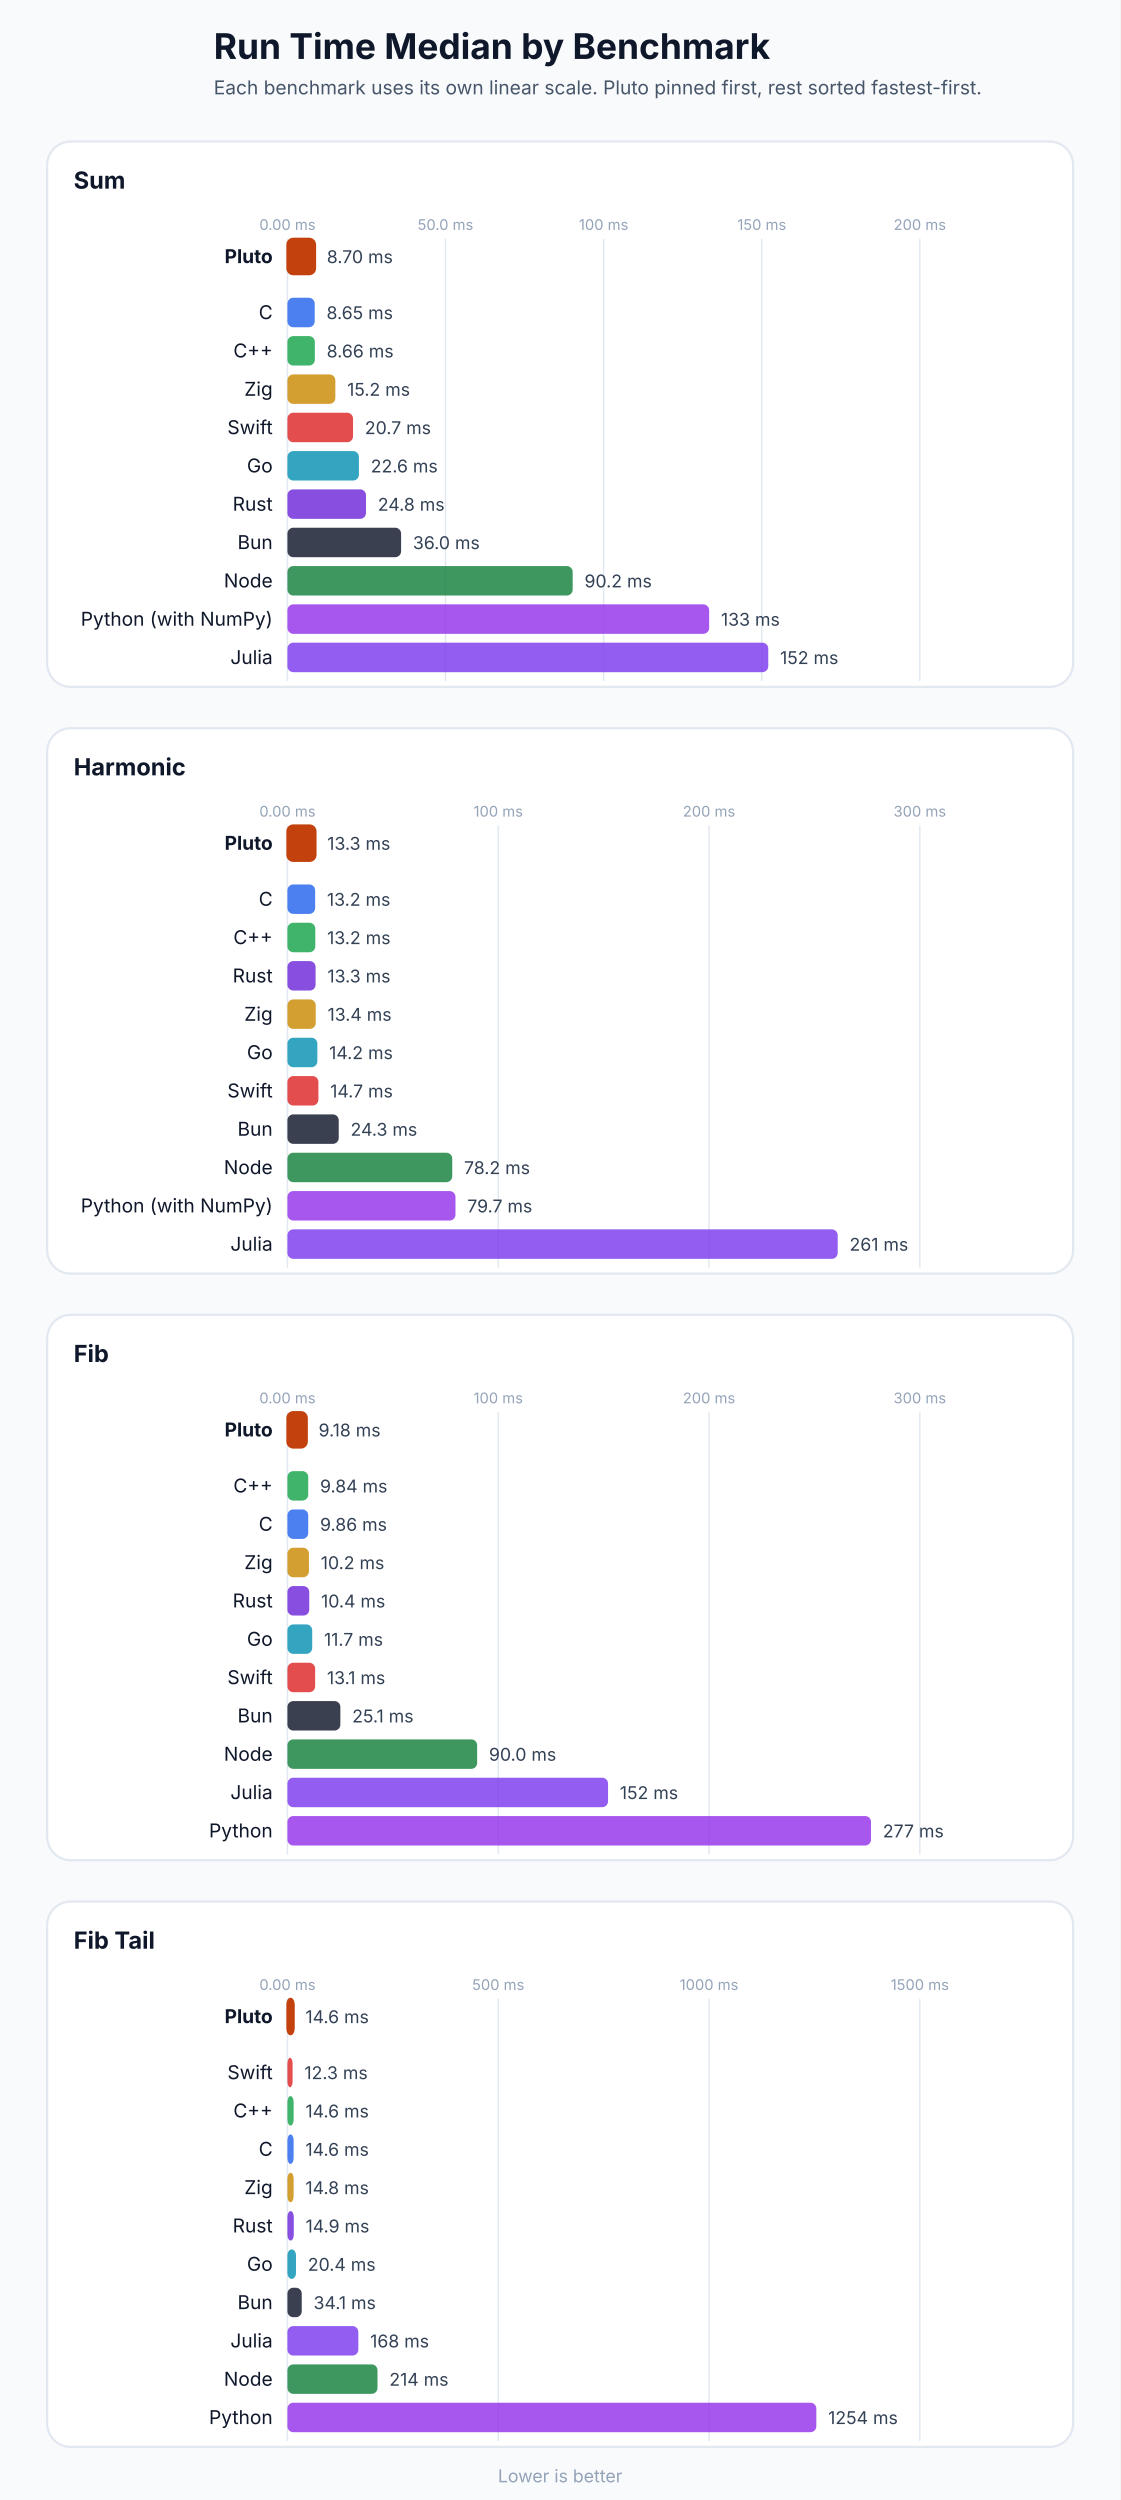
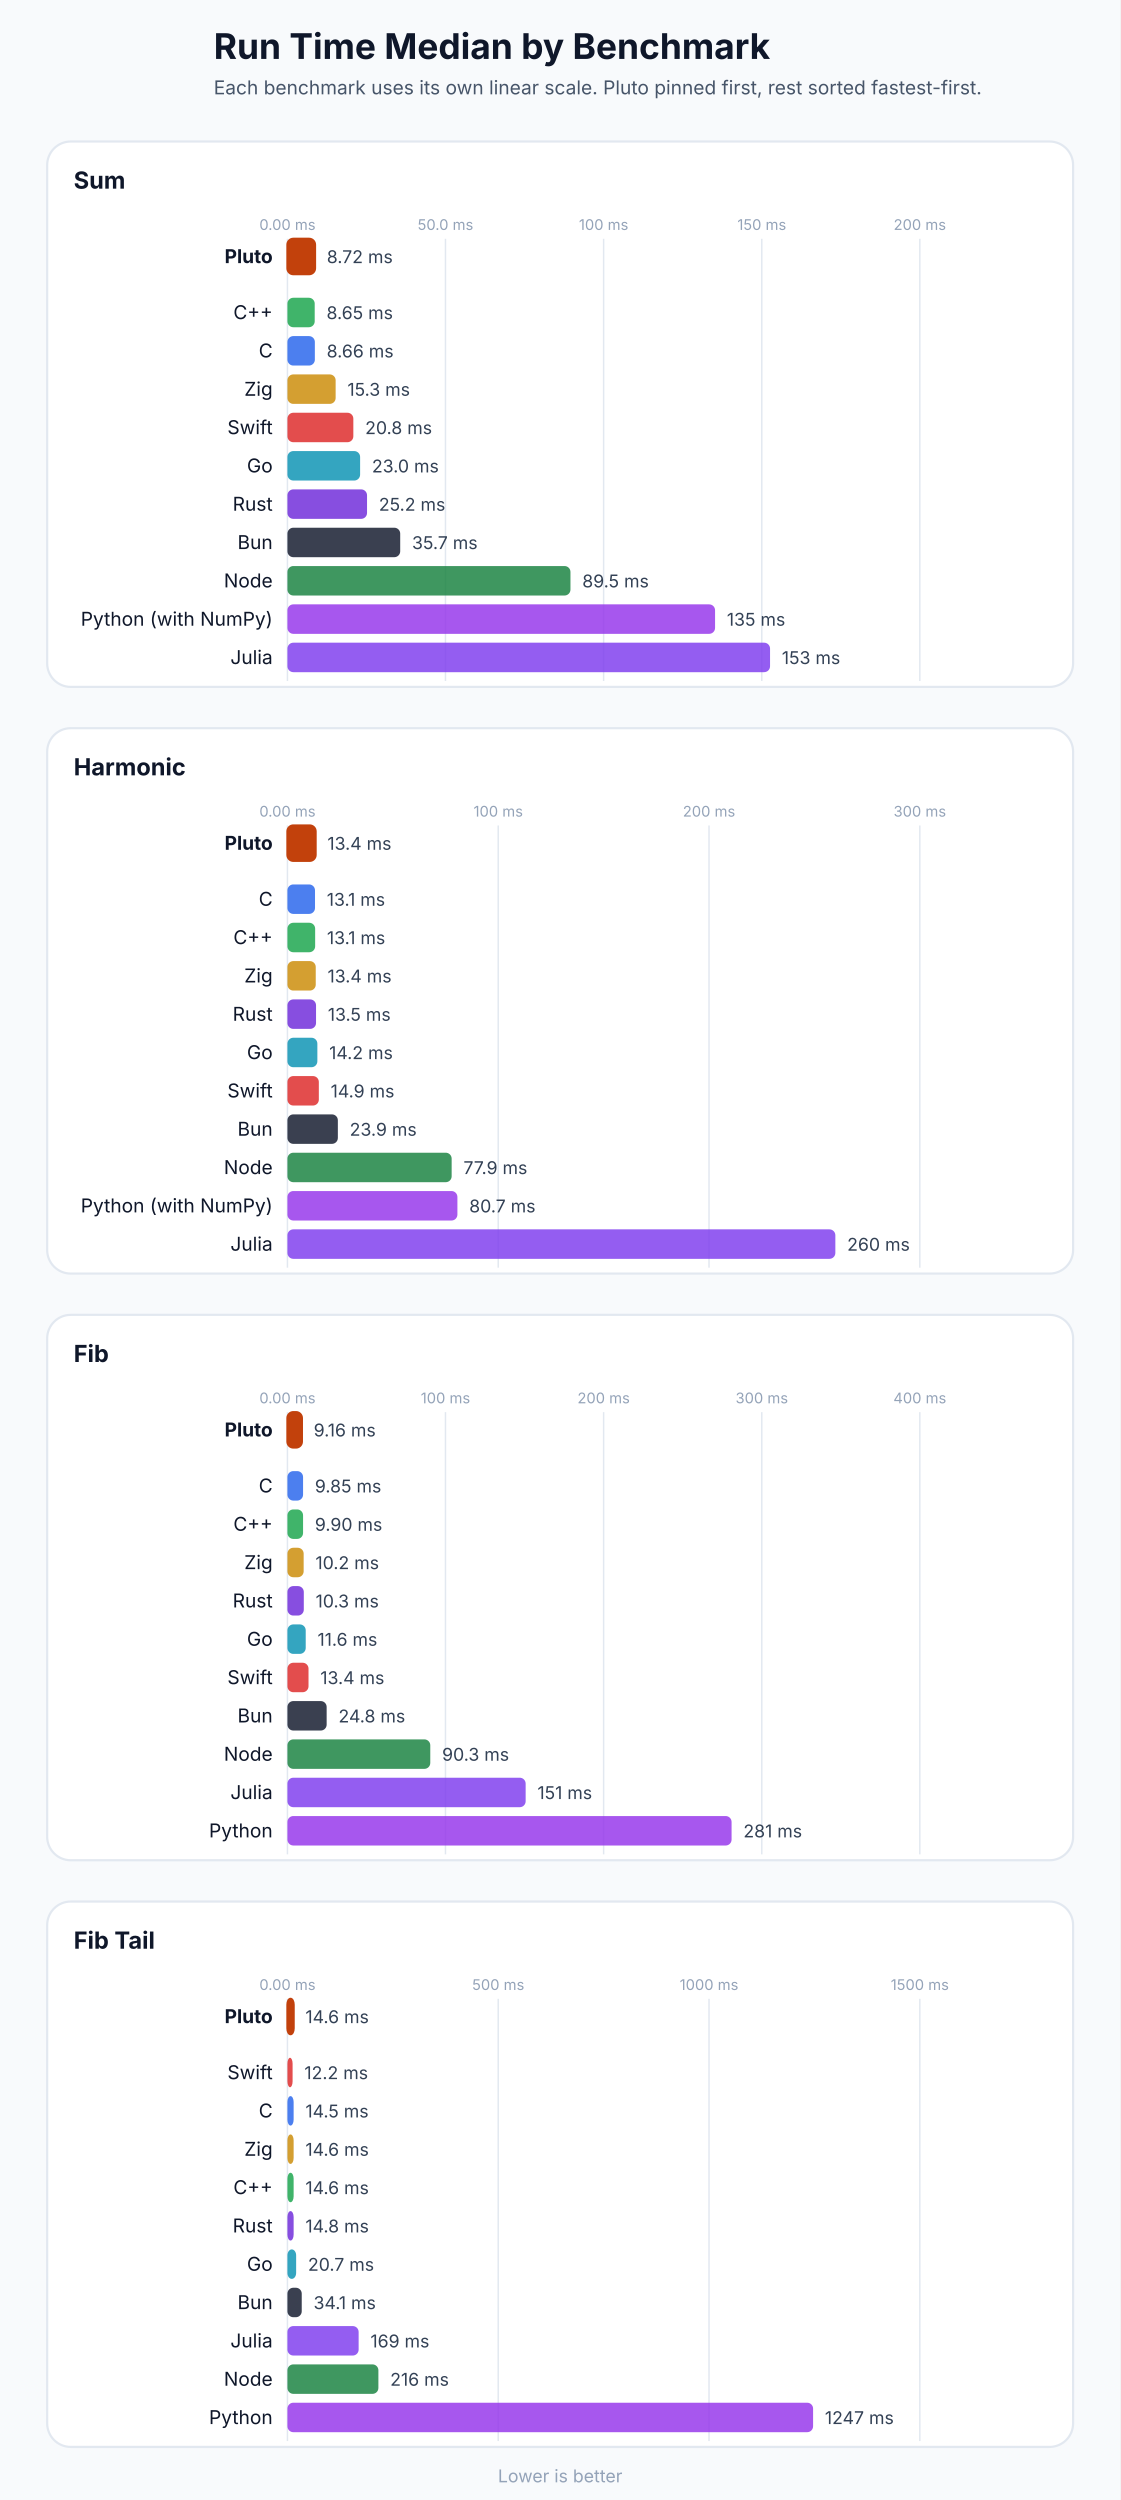
<svg xmlns="http://www.w3.org/2000/svg" width="760" height="1696" viewBox="0 0 760 1696" role="img" aria-labelledby="chart-title chart-desc">
  <rect width="760" height="1696" fill="#f8fafc" />
  <text x="145" y="40" fill="#0f172a" font-size="24" font-weight="700" font-family="ui-sans-serif, system-ui, -apple-system, BlinkMacSystemFont, sans-serif">Run Time Median by Benchmark</text>
  <text x="145" y="64" fill="#475569" font-size="13" font-family="ui-sans-serif, system-ui, -apple-system, BlinkMacSystemFont, sans-serif">Each benchmark uses its own linear scale. Pluto pinned first, rest sorted fastest-first.</text>
  <rect x="32" y="96" width="696" height="370" rx="16" fill="#ffffff" stroke="#e2e8f0" stroke-width="1.5" />
  <text x="50" y="128" fill="#0f172a" font-size="16" font-weight="700" font-family="ui-sans-serif, system-ui, -apple-system, BlinkMacSystemFont, sans-serif">Sum</text>
  <line x1="195.0" y1="162" x2="195.0" y2="462" stroke="#e2e8f0" stroke-width="1" />
  <text x="195.0" y="156" text-anchor="middle" fill="#94a3b8" font-size="10" font-family="ui-sans-serif, system-ui, -apple-system, BlinkMacSystemFont, sans-serif">0.00 ms</text>
  <line x1="302.2" y1="162" x2="302.2" y2="462" stroke="#e2e8f0" stroke-width="1" />
  <text x="302.2" y="156" text-anchor="middle" fill="#94a3b8" font-size="10" font-family="ui-sans-serif, system-ui, -apple-system, BlinkMacSystemFont, sans-serif">50.0 ms</text>
  <line x1="409.5" y1="162" x2="409.5" y2="462" stroke="#e2e8f0" stroke-width="1" />
  <text x="409.5" y="156" text-anchor="middle" fill="#94a3b8" font-size="10" font-family="ui-sans-serif, system-ui, -apple-system, BlinkMacSystemFont, sans-serif">100 ms</text>
  <line x1="516.8" y1="162" x2="516.8" y2="462" stroke="#e2e8f0" stroke-width="1" />
  <text x="516.8" y="156" text-anchor="middle" fill="#94a3b8" font-size="10" font-family="ui-sans-serif, system-ui, -apple-system, BlinkMacSystemFont, sans-serif">150 ms</text>
  <line x1="624.0" y1="162" x2="624.0" y2="462" stroke="#e2e8f0" stroke-width="1" />
  <text x="624.0" y="156" text-anchor="middle" fill="#94a3b8" font-size="10" font-family="ui-sans-serif, system-ui, -apple-system, BlinkMacSystemFont, sans-serif">200 ms</text>
  <text x="185" y="178.5" text-anchor="end" fill="#0f172a" font-size="13" font-weight="700" font-family="ui-sans-serif, system-ui, -apple-system, BlinkMacSystemFont, sans-serif">Pluto</text>
  <rect x="195" y="162" width="18.7" height="24" rx="4" fill="#c2410c" fill-opacity="1.0" stroke="#c2410c" stroke-width="1.5" />
-   <text x="221.7" y="178.5" text-anchor="start" fill="#334155" font-size="12" font-family="ui-sans-serif, system-ui, -apple-system, BlinkMacSystemFont, sans-serif">8.70 ms</text>
-   <text x="185" y="216.5" text-anchor="end" fill="#0f172a" font-size="13" font-weight="400" font-family="ui-sans-serif, system-ui, -apple-system, BlinkMacSystemFont, sans-serif">C</text>
-   <rect x="195" y="202" width="18.5" height="20" rx="4" fill="#2563eb" fill-opacity="0.82" />
+   <text x="221.7" y="178.5" text-anchor="start" fill="#334155" font-size="12" font-family="ui-sans-serif, system-ui, -apple-system, BlinkMacSystemFont, sans-serif">8.72 ms</text>
+   <text x="185" y="216.5" text-anchor="end" fill="#0f172a" font-size="13" font-weight="400" font-family="ui-sans-serif, system-ui, -apple-system, BlinkMacSystemFont, sans-serif">C++</text>
+   <rect x="195" y="202" width="18.5" height="20" rx="4" fill="#16a34a" fill-opacity="0.82" />
  <text x="221.5" y="216.5" text-anchor="start" fill="#334155" font-size="12" font-family="ui-sans-serif, system-ui, -apple-system, BlinkMacSystemFont, sans-serif">8.65 ms</text>
-   <text x="185" y="242.5" text-anchor="end" fill="#0f172a" font-size="13" font-weight="400" font-family="ui-sans-serif, system-ui, -apple-system, BlinkMacSystemFont, sans-serif">C++</text>
-   <rect x="195" y="228" width="18.6" height="20" rx="4" fill="#16a34a" fill-opacity="0.82" />
+   <text x="185" y="242.5" text-anchor="end" fill="#0f172a" font-size="13" font-weight="400" font-family="ui-sans-serif, system-ui, -apple-system, BlinkMacSystemFont, sans-serif">C</text>
+   <rect x="195" y="228" width="18.6" height="20" rx="4" fill="#2563eb" fill-opacity="0.82" />
  <text x="221.6" y="242.5" text-anchor="start" fill="#334155" font-size="12" font-family="ui-sans-serif, system-ui, -apple-system, BlinkMacSystemFont, sans-serif">8.66 ms</text>
  <text x="185" y="268.5" text-anchor="end" fill="#0f172a" font-size="13" font-weight="400" font-family="ui-sans-serif, system-ui, -apple-system, BlinkMacSystemFont, sans-serif">Zig</text>
-   <rect x="195" y="254" width="32.5" height="20" rx="4" fill="#ca8a04" fill-opacity="0.82" />
-   <text x="235.5" y="268.5" text-anchor="start" fill="#334155" font-size="12" font-family="ui-sans-serif, system-ui, -apple-system, BlinkMacSystemFont, sans-serif">15.2 ms</text>
+   <rect x="195" y="254" width="32.7" height="20" rx="4" fill="#ca8a04" fill-opacity="0.82" />
+   <text x="235.7" y="268.5" text-anchor="start" fill="#334155" font-size="12" font-family="ui-sans-serif, system-ui, -apple-system, BlinkMacSystemFont, sans-serif">15.3 ms</text>
  <text x="185" y="294.5" text-anchor="end" fill="#0f172a" font-size="13" font-weight="400" font-family="ui-sans-serif, system-ui, -apple-system, BlinkMacSystemFont, sans-serif">Swift</text>
-   <rect x="195" y="280" width="44.5" height="20" rx="4" fill="#dc2626" fill-opacity="0.82" />
-   <text x="247.5" y="294.5" text-anchor="start" fill="#334155" font-size="12" font-family="ui-sans-serif, system-ui, -apple-system, BlinkMacSystemFont, sans-serif">20.7 ms</text>
+   <rect x="195" y="280" width="44.7" height="20" rx="4" fill="#dc2626" fill-opacity="0.82" />
+   <text x="247.7" y="294.5" text-anchor="start" fill="#334155" font-size="12" font-family="ui-sans-serif, system-ui, -apple-system, BlinkMacSystemFont, sans-serif">20.8 ms</text>
  <text x="185" y="320.5" text-anchor="end" fill="#0f172a" font-size="13" font-weight="400" font-family="ui-sans-serif, system-ui, -apple-system, BlinkMacSystemFont, sans-serif">Go</text>
-   <rect x="195" y="306" width="48.5" height="20" rx="4" fill="#0891b2" fill-opacity="0.82" />
-   <text x="251.5" y="320.5" text-anchor="start" fill="#334155" font-size="12" font-family="ui-sans-serif, system-ui, -apple-system, BlinkMacSystemFont, sans-serif">22.6 ms</text>
+   <rect x="195" y="306" width="49.3" height="20" rx="4" fill="#0891b2" fill-opacity="0.82" />
+   <text x="252.3" y="320.5" text-anchor="start" fill="#334155" font-size="12" font-family="ui-sans-serif, system-ui, -apple-system, BlinkMacSystemFont, sans-serif">23.0 ms</text>
  <text x="185" y="346.5" text-anchor="end" fill="#0f172a" font-size="13" font-weight="400" font-family="ui-sans-serif, system-ui, -apple-system, BlinkMacSystemFont, sans-serif">Rust</text>
-   <rect x="195" y="332" width="53.3" height="20" rx="4" fill="#6d28d9" fill-opacity="0.82" />
-   <text x="256.3" y="346.5" text-anchor="start" fill="#334155" font-size="12" font-family="ui-sans-serif, system-ui, -apple-system, BlinkMacSystemFont, sans-serif">24.8 ms</text>
+   <rect x="195" y="332" width="54.0" height="20" rx="4" fill="#6d28d9" fill-opacity="0.82" />
+   <text x="257.0" y="346.5" text-anchor="start" fill="#334155" font-size="12" font-family="ui-sans-serif, system-ui, -apple-system, BlinkMacSystemFont, sans-serif">25.2 ms</text>
  <text x="185" y="372.5" text-anchor="end" fill="#0f172a" font-size="13" font-weight="400" font-family="ui-sans-serif, system-ui, -apple-system, BlinkMacSystemFont, sans-serif">Bun</text>
-   <rect x="195" y="358" width="77.1" height="20" rx="4" fill="#0f172a" fill-opacity="0.82" />
-   <text x="280.1" y="372.5" text-anchor="start" fill="#334155" font-size="12" font-family="ui-sans-serif, system-ui, -apple-system, BlinkMacSystemFont, sans-serif">36.0 ms</text>
+   <rect x="195" y="358" width="76.5" height="20" rx="4" fill="#0f172a" fill-opacity="0.82" />
+   <text x="279.5" y="372.5" text-anchor="start" fill="#334155" font-size="12" font-family="ui-sans-serif, system-ui, -apple-system, BlinkMacSystemFont, sans-serif">35.7 ms</text>
  <text x="185" y="398.5" text-anchor="end" fill="#0f172a" font-size="13" font-weight="400" font-family="ui-sans-serif, system-ui, -apple-system, BlinkMacSystemFont, sans-serif">Node</text>
-   <rect x="195" y="384" width="193.5" height="20" rx="4" fill="#15803d" fill-opacity="0.82" />
-   <text x="396.5" y="398.5" text-anchor="start" fill="#334155" font-size="12" font-family="ui-sans-serif, system-ui, -apple-system, BlinkMacSystemFont, sans-serif">90.2 ms</text>
+   <rect x="195" y="384" width="192.0" height="20" rx="4" fill="#15803d" fill-opacity="0.82" />
+   <text x="395.0" y="398.5" text-anchor="start" fill="#334155" font-size="12" font-family="ui-sans-serif, system-ui, -apple-system, BlinkMacSystemFont, sans-serif">89.5 ms</text>
  <text x="185" y="424.5" text-anchor="end" fill="#0f172a" font-size="13" font-weight="400" font-family="ui-sans-serif, system-ui, -apple-system, BlinkMacSystemFont, sans-serif">Python (with NumPy)</text>
-   <rect x="195" y="410" width="286.1" height="20" rx="4" fill="#9333ea" fill-opacity="0.82" />
-   <text x="489.1" y="424.5" text-anchor="start" fill="#334155" font-size="12" font-family="ui-sans-serif, system-ui, -apple-system, BlinkMacSystemFont, sans-serif">133 ms</text>
+   <rect x="195" y="410" width="290.1" height="20" rx="4" fill="#9333ea" fill-opacity="0.82" />
+   <text x="493.1" y="424.5" text-anchor="start" fill="#334155" font-size="12" font-family="ui-sans-serif, system-ui, -apple-system, BlinkMacSystemFont, sans-serif">135 ms</text>
  <text x="185" y="450.5" text-anchor="end" fill="#0f172a" font-size="13" font-weight="400" font-family="ui-sans-serif, system-ui, -apple-system, BlinkMacSystemFont, sans-serif">Julia</text>
-   <rect x="195" y="436" width="326.2" height="20" rx="4" fill="#7c3aed" fill-opacity="0.82" />
-   <text x="529.2" y="450.5" text-anchor="start" fill="#334155" font-size="12" font-family="ui-sans-serif, system-ui, -apple-system, BlinkMacSystemFont, sans-serif">152 ms</text>
+   <rect x="195" y="436" width="327.4" height="20" rx="4" fill="#7c3aed" fill-opacity="0.82" />
+   <text x="530.4" y="450.5" text-anchor="start" fill="#334155" font-size="12" font-family="ui-sans-serif, system-ui, -apple-system, BlinkMacSystemFont, sans-serif">153 ms</text>
  <rect x="32" y="494" width="696" height="370" rx="16" fill="#ffffff" stroke="#e2e8f0" stroke-width="1.5" />
  <text x="50" y="526" fill="#0f172a" font-size="16" font-weight="700" font-family="ui-sans-serif, system-ui, -apple-system, BlinkMacSystemFont, sans-serif">Harmonic</text>
  <line x1="195.0" y1="560" x2="195.0" y2="860" stroke="#e2e8f0" stroke-width="1" />
  <text x="195.0" y="554" text-anchor="middle" fill="#94a3b8" font-size="10" font-family="ui-sans-serif, system-ui, -apple-system, BlinkMacSystemFont, sans-serif">0.00 ms</text>
  <line x1="338.0" y1="560" x2="338.0" y2="860" stroke="#e2e8f0" stroke-width="1" />
  <text x="338.0" y="554" text-anchor="middle" fill="#94a3b8" font-size="10" font-family="ui-sans-serif, system-ui, -apple-system, BlinkMacSystemFont, sans-serif">100 ms</text>
  <line x1="481.0" y1="560" x2="481.0" y2="860" stroke="#e2e8f0" stroke-width="1" />
  <text x="481.0" y="554" text-anchor="middle" fill="#94a3b8" font-size="10" font-family="ui-sans-serif, system-ui, -apple-system, BlinkMacSystemFont, sans-serif">200 ms</text>
  <line x1="624.0" y1="560" x2="624.0" y2="860" stroke="#e2e8f0" stroke-width="1" />
  <text x="624.0" y="554" text-anchor="middle" fill="#94a3b8" font-size="10" font-family="ui-sans-serif, system-ui, -apple-system, BlinkMacSystemFont, sans-serif">300 ms</text>
  <text x="185" y="576.5" text-anchor="end" fill="#0f172a" font-size="13" font-weight="700" font-family="ui-sans-serif, system-ui, -apple-system, BlinkMacSystemFont, sans-serif">Pluto</text>
-   <rect x="195" y="560" width="19.0" height="24" rx="4" fill="#c2410c" fill-opacity="1.0" stroke="#c2410c" stroke-width="1.5" />
-   <text x="222.0" y="576.5" text-anchor="start" fill="#334155" font-size="12" font-family="ui-sans-serif, system-ui, -apple-system, BlinkMacSystemFont, sans-serif">13.3 ms</text>
+   <rect x="195" y="560" width="19.1" height="24" rx="4" fill="#c2410c" fill-opacity="1.0" stroke="#c2410c" stroke-width="1.5" />
+   <text x="222.1" y="576.5" text-anchor="start" fill="#334155" font-size="12" font-family="ui-sans-serif, system-ui, -apple-system, BlinkMacSystemFont, sans-serif">13.4 ms</text>
  <text x="185" y="614.5" text-anchor="end" fill="#0f172a" font-size="13" font-weight="400" font-family="ui-sans-serif, system-ui, -apple-system, BlinkMacSystemFont, sans-serif">C</text>
-   <rect x="195" y="600" width="18.8" height="20" rx="4" fill="#2563eb" fill-opacity="0.82" />
-   <text x="221.8" y="614.5" text-anchor="start" fill="#334155" font-size="12" font-family="ui-sans-serif, system-ui, -apple-system, BlinkMacSystemFont, sans-serif">13.2 ms</text>
+   <rect x="195" y="600" width="18.7" height="20" rx="4" fill="#2563eb" fill-opacity="0.82" />
+   <text x="221.7" y="614.5" text-anchor="start" fill="#334155" font-size="12" font-family="ui-sans-serif, system-ui, -apple-system, BlinkMacSystemFont, sans-serif">13.1 ms</text>
  <text x="185" y="640.5" text-anchor="end" fill="#0f172a" font-size="13" font-weight="400" font-family="ui-sans-serif, system-ui, -apple-system, BlinkMacSystemFont, sans-serif">C++</text>
-   <rect x="195" y="626" width="18.9" height="20" rx="4" fill="#16a34a" fill-opacity="0.82" />
-   <text x="221.9" y="640.5" text-anchor="start" fill="#334155" font-size="12" font-family="ui-sans-serif, system-ui, -apple-system, BlinkMacSystemFont, sans-serif">13.2 ms</text>
-   <text x="185" y="666.5" text-anchor="end" fill="#0f172a" font-size="13" font-weight="400" font-family="ui-sans-serif, system-ui, -apple-system, BlinkMacSystemFont, sans-serif">Rust</text>
-   <rect x="195" y="652" width="19.1" height="20" rx="4" fill="#6d28d9" fill-opacity="0.82" />
-   <text x="222.1" y="666.5" text-anchor="start" fill="#334155" font-size="12" font-family="ui-sans-serif, system-ui, -apple-system, BlinkMacSystemFont, sans-serif">13.3 ms</text>
-   <text x="185" y="692.5" text-anchor="end" fill="#0f172a" font-size="13" font-weight="400" font-family="ui-sans-serif, system-ui, -apple-system, BlinkMacSystemFont, sans-serif">Zig</text>
-   <rect x="195" y="678" width="19.2" height="20" rx="4" fill="#ca8a04" fill-opacity="0.82" />
-   <text x="222.2" y="692.5" text-anchor="start" fill="#334155" font-size="12" font-family="ui-sans-serif, system-ui, -apple-system, BlinkMacSystemFont, sans-serif">13.4 ms</text>
+   <rect x="195" y="626" width="18.8" height="20" rx="4" fill="#16a34a" fill-opacity="0.82" />
+   <text x="221.8" y="640.5" text-anchor="start" fill="#334155" font-size="12" font-family="ui-sans-serif, system-ui, -apple-system, BlinkMacSystemFont, sans-serif">13.1 ms</text>
+   <text x="185" y="666.5" text-anchor="end" fill="#0f172a" font-size="13" font-weight="400" font-family="ui-sans-serif, system-ui, -apple-system, BlinkMacSystemFont, sans-serif">Zig</text>
+   <rect x="195" y="652" width="19.2" height="20" rx="4" fill="#ca8a04" fill-opacity="0.82" />
+   <text x="222.2" y="666.5" text-anchor="start" fill="#334155" font-size="12" font-family="ui-sans-serif, system-ui, -apple-system, BlinkMacSystemFont, sans-serif">13.4 ms</text>
+   <text x="185" y="692.5" text-anchor="end" fill="#0f172a" font-size="13" font-weight="400" font-family="ui-sans-serif, system-ui, -apple-system, BlinkMacSystemFont, sans-serif">Rust</text>
+   <rect x="195" y="678" width="19.4" height="20" rx="4" fill="#6d28d9" fill-opacity="0.82" />
+   <text x="222.4" y="692.5" text-anchor="start" fill="#334155" font-size="12" font-family="ui-sans-serif, system-ui, -apple-system, BlinkMacSystemFont, sans-serif">13.5 ms</text>
  <text x="185" y="718.5" text-anchor="end" fill="#0f172a" font-size="13" font-weight="400" font-family="ui-sans-serif, system-ui, -apple-system, BlinkMacSystemFont, sans-serif">Go</text>
  <rect x="195" y="704" width="20.3" height="20" rx="4" fill="#0891b2" fill-opacity="0.82" />
  <text x="223.3" y="718.5" text-anchor="start" fill="#334155" font-size="12" font-family="ui-sans-serif, system-ui, -apple-system, BlinkMacSystemFont, sans-serif">14.2 ms</text>
  <text x="185" y="744.5" text-anchor="end" fill="#0f172a" font-size="13" font-weight="400" font-family="ui-sans-serif, system-ui, -apple-system, BlinkMacSystemFont, sans-serif">Swift</text>
-   <rect x="195" y="730" width="21.0" height="20" rx="4" fill="#dc2626" fill-opacity="0.82" />
-   <text x="224.0" y="744.5" text-anchor="start" fill="#334155" font-size="12" font-family="ui-sans-serif, system-ui, -apple-system, BlinkMacSystemFont, sans-serif">14.7 ms</text>
+   <rect x="195" y="730" width="21.3" height="20" rx="4" fill="#dc2626" fill-opacity="0.82" />
+   <text x="224.3" y="744.5" text-anchor="start" fill="#334155" font-size="12" font-family="ui-sans-serif, system-ui, -apple-system, BlinkMacSystemFont, sans-serif">14.9 ms</text>
  <text x="185" y="770.5" text-anchor="end" fill="#0f172a" font-size="13" font-weight="400" font-family="ui-sans-serif, system-ui, -apple-system, BlinkMacSystemFont, sans-serif">Bun</text>
-   <rect x="195" y="756" width="34.8" height="20" rx="4" fill="#0f172a" fill-opacity="0.82" />
-   <text x="237.8" y="770.5" text-anchor="start" fill="#334155" font-size="12" font-family="ui-sans-serif, system-ui, -apple-system, BlinkMacSystemFont, sans-serif">24.3 ms</text>
+   <rect x="195" y="756" width="34.2" height="20" rx="4" fill="#0f172a" fill-opacity="0.82" />
+   <text x="237.2" y="770.5" text-anchor="start" fill="#334155" font-size="12" font-family="ui-sans-serif, system-ui, -apple-system, BlinkMacSystemFont, sans-serif">23.9 ms</text>
  <text x="185" y="796.5" text-anchor="end" fill="#0f172a" font-size="13" font-weight="400" font-family="ui-sans-serif, system-ui, -apple-system, BlinkMacSystemFont, sans-serif">Node</text>
-   <rect x="195" y="782" width="111.8" height="20" rx="4" fill="#15803d" fill-opacity="0.82" />
-   <text x="314.8" y="796.5" text-anchor="start" fill="#334155" font-size="12" font-family="ui-sans-serif, system-ui, -apple-system, BlinkMacSystemFont, sans-serif">78.2 ms</text>
+   <rect x="195" y="782" width="111.4" height="20" rx="4" fill="#15803d" fill-opacity="0.82" />
+   <text x="314.4" y="796.5" text-anchor="start" fill="#334155" font-size="12" font-family="ui-sans-serif, system-ui, -apple-system, BlinkMacSystemFont, sans-serif">77.9 ms</text>
  <text x="185" y="822.5" text-anchor="end" fill="#0f172a" font-size="13" font-weight="400" font-family="ui-sans-serif, system-ui, -apple-system, BlinkMacSystemFont, sans-serif">Python (with NumPy)</text>
-   <rect x="195" y="808" width="114.0" height="20" rx="4" fill="#9333ea" fill-opacity="0.82" />
-   <text x="317.0" y="822.5" text-anchor="start" fill="#334155" font-size="12" font-family="ui-sans-serif, system-ui, -apple-system, BlinkMacSystemFont, sans-serif">79.7 ms</text>
+   <rect x="195" y="808" width="115.3" height="20" rx="4" fill="#9333ea" fill-opacity="0.82" />
+   <text x="318.3" y="822.5" text-anchor="start" fill="#334155" font-size="12" font-family="ui-sans-serif, system-ui, -apple-system, BlinkMacSystemFont, sans-serif">80.7 ms</text>
  <text x="185" y="848.5" text-anchor="end" fill="#0f172a" font-size="13" font-weight="400" font-family="ui-sans-serif, system-ui, -apple-system, BlinkMacSystemFont, sans-serif">Julia</text>
-   <rect x="195" y="834" width="373.3" height="20" rx="4" fill="#7c3aed" fill-opacity="0.82" />
-   <text x="576.3" y="848.5" text-anchor="start" fill="#334155" font-size="12" font-family="ui-sans-serif, system-ui, -apple-system, BlinkMacSystemFont, sans-serif">261 ms</text>
+   <rect x="195" y="834" width="371.7" height="20" rx="4" fill="#7c3aed" fill-opacity="0.82" />
+   <text x="574.7" y="848.5" text-anchor="start" fill="#334155" font-size="12" font-family="ui-sans-serif, system-ui, -apple-system, BlinkMacSystemFont, sans-serif">260 ms</text>
  <rect x="32" y="892" width="696" height="370" rx="16" fill="#ffffff" stroke="#e2e8f0" stroke-width="1.5" />
  <text x="50" y="924" fill="#0f172a" font-size="16" font-weight="700" font-family="ui-sans-serif, system-ui, -apple-system, BlinkMacSystemFont, sans-serif">Fib</text>
  <line x1="195.0" y1="958" x2="195.0" y2="1258" stroke="#e2e8f0" stroke-width="1" />
  <text x="195.0" y="952" text-anchor="middle" fill="#94a3b8" font-size="10" font-family="ui-sans-serif, system-ui, -apple-system, BlinkMacSystemFont, sans-serif">0.00 ms</text>
-   <line x1="338.0" y1="958" x2="338.0" y2="1258" stroke="#e2e8f0" stroke-width="1" />
-   <text x="338.0" y="952" text-anchor="middle" fill="#94a3b8" font-size="10" font-family="ui-sans-serif, system-ui, -apple-system, BlinkMacSystemFont, sans-serif">100 ms</text>
-   <line x1="481.0" y1="958" x2="481.0" y2="1258" stroke="#e2e8f0" stroke-width="1" />
-   <text x="481.0" y="952" text-anchor="middle" fill="#94a3b8" font-size="10" font-family="ui-sans-serif, system-ui, -apple-system, BlinkMacSystemFont, sans-serif">200 ms</text>
+   <line x1="302.2" y1="958" x2="302.2" y2="1258" stroke="#e2e8f0" stroke-width="1" />
+   <text x="302.2" y="952" text-anchor="middle" fill="#94a3b8" font-size="10" font-family="ui-sans-serif, system-ui, -apple-system, BlinkMacSystemFont, sans-serif">100 ms</text>
+   <line x1="409.5" y1="958" x2="409.5" y2="1258" stroke="#e2e8f0" stroke-width="1" />
+   <text x="409.5" y="952" text-anchor="middle" fill="#94a3b8" font-size="10" font-family="ui-sans-serif, system-ui, -apple-system, BlinkMacSystemFont, sans-serif">200 ms</text>
+   <line x1="516.8" y1="958" x2="516.8" y2="1258" stroke="#e2e8f0" stroke-width="1" />
+   <text x="516.8" y="952" text-anchor="middle" fill="#94a3b8" font-size="10" font-family="ui-sans-serif, system-ui, -apple-system, BlinkMacSystemFont, sans-serif">300 ms</text>
  <line x1="624.0" y1="958" x2="624.0" y2="1258" stroke="#e2e8f0" stroke-width="1" />
-   <text x="624.0" y="952" text-anchor="middle" fill="#94a3b8" font-size="10" font-family="ui-sans-serif, system-ui, -apple-system, BlinkMacSystemFont, sans-serif">300 ms</text>
+   <text x="624.0" y="952" text-anchor="middle" fill="#94a3b8" font-size="10" font-family="ui-sans-serif, system-ui, -apple-system, BlinkMacSystemFont, sans-serif">400 ms</text>
  <text x="185" y="974.5" text-anchor="end" fill="#0f172a" font-size="13" font-weight="700" font-family="ui-sans-serif, system-ui, -apple-system, BlinkMacSystemFont, sans-serif">Pluto</text>
-   <rect x="195" y="958" width="13.1" height="24" rx="4" fill="#c2410c" fill-opacity="1.0" stroke="#c2410c" stroke-width="1.5" />
-   <text x="216.1" y="974.5" text-anchor="start" fill="#334155" font-size="12" font-family="ui-sans-serif, system-ui, -apple-system, BlinkMacSystemFont, sans-serif">9.18 ms</text>
-   <text x="185" y="1012.5" text-anchor="end" fill="#0f172a" font-size="13" font-weight="400" font-family="ui-sans-serif, system-ui, -apple-system, BlinkMacSystemFont, sans-serif">C++</text>
-   <rect x="195" y="998" width="14.1" height="20" rx="4" fill="#16a34a" fill-opacity="0.82" />
-   <text x="217.1" y="1012.5" text-anchor="start" fill="#334155" font-size="12" font-family="ui-sans-serif, system-ui, -apple-system, BlinkMacSystemFont, sans-serif">9.84 ms</text>
-   <text x="185" y="1038.5" text-anchor="end" fill="#0f172a" font-size="13" font-weight="400" font-family="ui-sans-serif, system-ui, -apple-system, BlinkMacSystemFont, sans-serif">C</text>
-   <rect x="195" y="1024" width="14.1" height="20" rx="4" fill="#2563eb" fill-opacity="0.82" />
-   <text x="217.1" y="1038.5" text-anchor="start" fill="#334155" font-size="12" font-family="ui-sans-serif, system-ui, -apple-system, BlinkMacSystemFont, sans-serif">9.86 ms</text>
+   <rect x="195" y="958" width="9.8" height="24" rx="4" fill="#c2410c" fill-opacity="1.0" stroke="#c2410c" stroke-width="1.5" />
+   <text x="212.8" y="974.5" text-anchor="start" fill="#334155" font-size="12" font-family="ui-sans-serif, system-ui, -apple-system, BlinkMacSystemFont, sans-serif">9.16 ms</text>
+   <text x="185" y="1012.5" text-anchor="end" fill="#0f172a" font-size="13" font-weight="400" font-family="ui-sans-serif, system-ui, -apple-system, BlinkMacSystemFont, sans-serif">C</text>
+   <rect x="195" y="998" width="10.6" height="20" rx="4" fill="#2563eb" fill-opacity="0.82" />
+   <text x="213.6" y="1012.5" text-anchor="start" fill="#334155" font-size="12" font-family="ui-sans-serif, system-ui, -apple-system, BlinkMacSystemFont, sans-serif">9.85 ms</text>
+   <text x="185" y="1038.5" text-anchor="end" fill="#0f172a" font-size="13" font-weight="400" font-family="ui-sans-serif, system-ui, -apple-system, BlinkMacSystemFont, sans-serif">C++</text>
+   <rect x="195" y="1024" width="10.6" height="20" rx="4" fill="#16a34a" fill-opacity="0.82" />
+   <text x="213.6" y="1038.5" text-anchor="start" fill="#334155" font-size="12" font-family="ui-sans-serif, system-ui, -apple-system, BlinkMacSystemFont, sans-serif">9.90 ms</text>
  <text x="185" y="1064.5" text-anchor="end" fill="#0f172a" font-size="13" font-weight="400" font-family="ui-sans-serif, system-ui, -apple-system, BlinkMacSystemFont, sans-serif">Zig</text>
-   <rect x="195" y="1050" width="14.6" height="20" rx="4" fill="#ca8a04" fill-opacity="0.82" />
-   <text x="217.6" y="1064.5" text-anchor="start" fill="#334155" font-size="12" font-family="ui-sans-serif, system-ui, -apple-system, BlinkMacSystemFont, sans-serif">10.2 ms</text>
+   <rect x="195" y="1050" width="11.0" height="20" rx="4" fill="#ca8a04" fill-opacity="0.82" />
+   <text x="214.0" y="1064.5" text-anchor="start" fill="#334155" font-size="12" font-family="ui-sans-serif, system-ui, -apple-system, BlinkMacSystemFont, sans-serif">10.2 ms</text>
  <text x="185" y="1090.5" text-anchor="end" fill="#0f172a" font-size="13" font-weight="400" font-family="ui-sans-serif, system-ui, -apple-system, BlinkMacSystemFont, sans-serif">Rust</text>
-   <rect x="195" y="1076" width="14.8" height="20" rx="4" fill="#6d28d9" fill-opacity="0.82" />
-   <text x="217.8" y="1090.5" text-anchor="start" fill="#334155" font-size="12" font-family="ui-sans-serif, system-ui, -apple-system, BlinkMacSystemFont, sans-serif">10.4 ms</text>
+   <rect x="195" y="1076" width="11.1" height="20" rx="4" fill="#6d28d9" fill-opacity="0.82" />
+   <text x="214.1" y="1090.5" text-anchor="start" fill="#334155" font-size="12" font-family="ui-sans-serif, system-ui, -apple-system, BlinkMacSystemFont, sans-serif">10.3 ms</text>
  <text x="185" y="1116.5" text-anchor="end" fill="#0f172a" font-size="13" font-weight="400" font-family="ui-sans-serif, system-ui, -apple-system, BlinkMacSystemFont, sans-serif">Go</text>
-   <rect x="195" y="1102" width="16.8" height="20" rx="4" fill="#0891b2" fill-opacity="0.82" />
-   <text x="219.8" y="1116.5" text-anchor="start" fill="#334155" font-size="12" font-family="ui-sans-serif, system-ui, -apple-system, BlinkMacSystemFont, sans-serif">11.7 ms</text>
+   <rect x="195" y="1102" width="12.4" height="20" rx="4" fill="#0891b2" fill-opacity="0.82" />
+   <text x="215.4" y="1116.5" text-anchor="start" fill="#334155" font-size="12" font-family="ui-sans-serif, system-ui, -apple-system, BlinkMacSystemFont, sans-serif">11.6 ms</text>
  <text x="185" y="1142.5" text-anchor="end" fill="#0f172a" font-size="13" font-weight="400" font-family="ui-sans-serif, system-ui, -apple-system, BlinkMacSystemFont, sans-serif">Swift</text>
-   <rect x="195" y="1128" width="18.8" height="20" rx="4" fill="#dc2626" fill-opacity="0.82" />
-   <text x="221.8" y="1142.5" text-anchor="start" fill="#334155" font-size="12" font-family="ui-sans-serif, system-ui, -apple-system, BlinkMacSystemFont, sans-serif">13.1 ms</text>
+   <rect x="195" y="1128" width="14.3" height="20" rx="4" fill="#dc2626" fill-opacity="0.82" />
+   <text x="217.3" y="1142.5" text-anchor="start" fill="#334155" font-size="12" font-family="ui-sans-serif, system-ui, -apple-system, BlinkMacSystemFont, sans-serif">13.4 ms</text>
  <text x="185" y="1168.5" text-anchor="end" fill="#0f172a" font-size="13" font-weight="400" font-family="ui-sans-serif, system-ui, -apple-system, BlinkMacSystemFont, sans-serif">Bun</text>
-   <rect x="195" y="1154" width="35.9" height="20" rx="4" fill="#0f172a" fill-opacity="0.82" />
-   <text x="238.9" y="1168.5" text-anchor="start" fill="#334155" font-size="12" font-family="ui-sans-serif, system-ui, -apple-system, BlinkMacSystemFont, sans-serif">25.1 ms</text>
+   <rect x="195" y="1154" width="26.6" height="20" rx="4" fill="#0f172a" fill-opacity="0.82" />
+   <text x="229.6" y="1168.5" text-anchor="start" fill="#334155" font-size="12" font-family="ui-sans-serif, system-ui, -apple-system, BlinkMacSystemFont, sans-serif">24.8 ms</text>
  <text x="185" y="1194.5" text-anchor="end" fill="#0f172a" font-size="13" font-weight="400" font-family="ui-sans-serif, system-ui, -apple-system, BlinkMacSystemFont, sans-serif">Node</text>
-   <rect x="195" y="1180" width="128.7" height="20" rx="4" fill="#15803d" fill-opacity="0.82" />
-   <text x="331.7" y="1194.5" text-anchor="start" fill="#334155" font-size="12" font-family="ui-sans-serif, system-ui, -apple-system, BlinkMacSystemFont, sans-serif">90.0 ms</text>
+   <rect x="195" y="1180" width="96.9" height="20" rx="4" fill="#15803d" fill-opacity="0.82" />
+   <text x="299.9" y="1194.5" text-anchor="start" fill="#334155" font-size="12" font-family="ui-sans-serif, system-ui, -apple-system, BlinkMacSystemFont, sans-serif">90.3 ms</text>
  <text x="185" y="1220.5" text-anchor="end" fill="#0f172a" font-size="13" font-weight="400" font-family="ui-sans-serif, system-ui, -apple-system, BlinkMacSystemFont, sans-serif">Julia</text>
-   <rect x="195" y="1206" width="217.5" height="20" rx="4" fill="#7c3aed" fill-opacity="0.82" />
-   <text x="420.5" y="1220.5" text-anchor="start" fill="#334155" font-size="12" font-family="ui-sans-serif, system-ui, -apple-system, BlinkMacSystemFont, sans-serif">152 ms</text>
+   <rect x="195" y="1206" width="161.6" height="20" rx="4" fill="#7c3aed" fill-opacity="0.82" />
+   <text x="364.6" y="1220.5" text-anchor="start" fill="#334155" font-size="12" font-family="ui-sans-serif, system-ui, -apple-system, BlinkMacSystemFont, sans-serif">151 ms</text>
  <text x="185" y="1246.5" text-anchor="end" fill="#0f172a" font-size="13" font-weight="400" font-family="ui-sans-serif, system-ui, -apple-system, BlinkMacSystemFont, sans-serif">Python</text>
-   <rect x="195" y="1232" width="395.9" height="20" rx="4" fill="#9333ea" fill-opacity="0.82" />
-   <text x="598.9" y="1246.5" text-anchor="start" fill="#334155" font-size="12" font-family="ui-sans-serif, system-ui, -apple-system, BlinkMacSystemFont, sans-serif">277 ms</text>
+   <rect x="195" y="1232" width="301.3" height="20" rx="4" fill="#9333ea" fill-opacity="0.82" />
+   <text x="504.3" y="1246.5" text-anchor="start" fill="#334155" font-size="12" font-family="ui-sans-serif, system-ui, -apple-system, BlinkMacSystemFont, sans-serif">281 ms</text>
  <rect x="32" y="1290" width="696" height="370" rx="16" fill="#ffffff" stroke="#e2e8f0" stroke-width="1.5" />
  <text x="50" y="1322" fill="#0f172a" font-size="16" font-weight="700" font-family="ui-sans-serif, system-ui, -apple-system, BlinkMacSystemFont, sans-serif">Fib Tail</text>
  <line x1="195.0" y1="1356" x2="195.0" y2="1656" stroke="#e2e8f0" stroke-width="1" />
  <text x="195.0" y="1350" text-anchor="middle" fill="#94a3b8" font-size="10" font-family="ui-sans-serif, system-ui, -apple-system, BlinkMacSystemFont, sans-serif">0.00 ms</text>
  <line x1="338.0" y1="1356" x2="338.0" y2="1656" stroke="#e2e8f0" stroke-width="1" />
  <text x="338.0" y="1350" text-anchor="middle" fill="#94a3b8" font-size="10" font-family="ui-sans-serif, system-ui, -apple-system, BlinkMacSystemFont, sans-serif">500 ms</text>
  <line x1="481.0" y1="1356" x2="481.0" y2="1656" stroke="#e2e8f0" stroke-width="1" />
  <text x="481.0" y="1350" text-anchor="middle" fill="#94a3b8" font-size="10" font-family="ui-sans-serif, system-ui, -apple-system, BlinkMacSystemFont, sans-serif">1000 ms</text>
  <line x1="624.0" y1="1356" x2="624.0" y2="1656" stroke="#e2e8f0" stroke-width="1" />
  <text x="624.0" y="1350" text-anchor="middle" fill="#94a3b8" font-size="10" font-family="ui-sans-serif, system-ui, -apple-system, BlinkMacSystemFont, sans-serif">1500 ms</text>
  <text x="185" y="1372.5" text-anchor="end" fill="#0f172a" font-size="13" font-weight="700" font-family="ui-sans-serif, system-ui, -apple-system, BlinkMacSystemFont, sans-serif">Pluto</text>
  <rect x="195" y="1356" width="4.2" height="24" rx="4" fill="#c2410c" fill-opacity="1.0" stroke="#c2410c" stroke-width="1.5" />
  <text x="207.2" y="1372.5" text-anchor="start" fill="#334155" font-size="12" font-family="ui-sans-serif, system-ui, -apple-system, BlinkMacSystemFont, sans-serif">14.6 ms</text>
  <text x="185" y="1410.5" text-anchor="end" fill="#0f172a" font-size="13" font-weight="400" font-family="ui-sans-serif, system-ui, -apple-system, BlinkMacSystemFont, sans-serif">Swift</text>
  <rect x="195" y="1396" width="3.5" height="20" rx="4" fill="#dc2626" fill-opacity="0.82" />
-   <text x="206.5" y="1410.5" text-anchor="start" fill="#334155" font-size="12" font-family="ui-sans-serif, system-ui, -apple-system, BlinkMacSystemFont, sans-serif">12.3 ms</text>
-   <text x="185" y="1436.5" text-anchor="end" fill="#0f172a" font-size="13" font-weight="400" font-family="ui-sans-serif, system-ui, -apple-system, BlinkMacSystemFont, sans-serif">C++</text>
-   <rect x="195" y="1422" width="4.2" height="20" rx="4" fill="#16a34a" fill-opacity="0.82" />
-   <text x="207.2" y="1436.5" text-anchor="start" fill="#334155" font-size="12" font-family="ui-sans-serif, system-ui, -apple-system, BlinkMacSystemFont, sans-serif">14.6 ms</text>
-   <text x="185" y="1462.5" text-anchor="end" fill="#0f172a" font-size="13" font-weight="400" font-family="ui-sans-serif, system-ui, -apple-system, BlinkMacSystemFont, sans-serif">C</text>
-   <rect x="195" y="1448" width="4.2" height="20" rx="4" fill="#2563eb" fill-opacity="0.82" />
+   <text x="206.5" y="1410.5" text-anchor="start" fill="#334155" font-size="12" font-family="ui-sans-serif, system-ui, -apple-system, BlinkMacSystemFont, sans-serif">12.2 ms</text>
+   <text x="185" y="1436.5" text-anchor="end" fill="#0f172a" font-size="13" font-weight="400" font-family="ui-sans-serif, system-ui, -apple-system, BlinkMacSystemFont, sans-serif">C</text>
+   <rect x="195" y="1422" width="4.2" height="20" rx="4" fill="#2563eb" fill-opacity="0.82" />
+   <text x="207.2" y="1436.5" text-anchor="start" fill="#334155" font-size="12" font-family="ui-sans-serif, system-ui, -apple-system, BlinkMacSystemFont, sans-serif">14.5 ms</text>
+   <text x="185" y="1462.5" text-anchor="end" fill="#0f172a" font-size="13" font-weight="400" font-family="ui-sans-serif, system-ui, -apple-system, BlinkMacSystemFont, sans-serif">Zig</text>
+   <rect x="195" y="1448" width="4.2" height="20" rx="4" fill="#ca8a04" fill-opacity="0.82" />
  <text x="207.2" y="1462.5" text-anchor="start" fill="#334155" font-size="12" font-family="ui-sans-serif, system-ui, -apple-system, BlinkMacSystemFont, sans-serif">14.6 ms</text>
-   <text x="185" y="1488.5" text-anchor="end" fill="#0f172a" font-size="13" font-weight="400" font-family="ui-sans-serif, system-ui, -apple-system, BlinkMacSystemFont, sans-serif">Zig</text>
-   <rect x="195" y="1474" width="4.2" height="20" rx="4" fill="#ca8a04" fill-opacity="0.82" />
-   <text x="207.2" y="1488.5" text-anchor="start" fill="#334155" font-size="12" font-family="ui-sans-serif, system-ui, -apple-system, BlinkMacSystemFont, sans-serif">14.8 ms</text>
+   <text x="185" y="1488.5" text-anchor="end" fill="#0f172a" font-size="13" font-weight="400" font-family="ui-sans-serif, system-ui, -apple-system, BlinkMacSystemFont, sans-serif">C++</text>
+   <rect x="195" y="1474" width="4.2" height="20" rx="4" fill="#16a34a" fill-opacity="0.82" />
+   <text x="207.2" y="1488.5" text-anchor="start" fill="#334155" font-size="12" font-family="ui-sans-serif, system-ui, -apple-system, BlinkMacSystemFont, sans-serif">14.6 ms</text>
  <text x="185" y="1514.5" text-anchor="end" fill="#0f172a" font-size="13" font-weight="400" font-family="ui-sans-serif, system-ui, -apple-system, BlinkMacSystemFont, sans-serif">Rust</text>
-   <rect x="195" y="1500" width="4.3" height="20" rx="4" fill="#6d28d9" fill-opacity="0.82" />
-   <text x="207.3" y="1514.5" text-anchor="start" fill="#334155" font-size="12" font-family="ui-sans-serif, system-ui, -apple-system, BlinkMacSystemFont, sans-serif">14.9 ms</text>
+   <rect x="195" y="1500" width="4.2" height="20" rx="4" fill="#6d28d9" fill-opacity="0.82" />
+   <text x="207.2" y="1514.5" text-anchor="start" fill="#334155" font-size="12" font-family="ui-sans-serif, system-ui, -apple-system, BlinkMacSystemFont, sans-serif">14.8 ms</text>
  <text x="185" y="1540.5" text-anchor="end" fill="#0f172a" font-size="13" font-weight="400" font-family="ui-sans-serif, system-ui, -apple-system, BlinkMacSystemFont, sans-serif">Go</text>
-   <rect x="195" y="1526" width="5.8" height="20" rx="4" fill="#0891b2" fill-opacity="0.82" />
-   <text x="208.8" y="1540.5" text-anchor="start" fill="#334155" font-size="12" font-family="ui-sans-serif, system-ui, -apple-system, BlinkMacSystemFont, sans-serif">20.4 ms</text>
+   <rect x="195" y="1526" width="5.9" height="20" rx="4" fill="#0891b2" fill-opacity="0.82" />
+   <text x="208.9" y="1540.5" text-anchor="start" fill="#334155" font-size="12" font-family="ui-sans-serif, system-ui, -apple-system, BlinkMacSystemFont, sans-serif">20.7 ms</text>
  <text x="185" y="1566.5" text-anchor="end" fill="#0f172a" font-size="13" font-weight="400" font-family="ui-sans-serif, system-ui, -apple-system, BlinkMacSystemFont, sans-serif">Bun</text>
  <rect x="195" y="1552" width="9.7" height="20" rx="4" fill="#0f172a" fill-opacity="0.82" />
  <text x="212.7" y="1566.5" text-anchor="start" fill="#334155" font-size="12" font-family="ui-sans-serif, system-ui, -apple-system, BlinkMacSystemFont, sans-serif">34.1 ms</text>
  <text x="185" y="1592.5" text-anchor="end" fill="#0f172a" font-size="13" font-weight="400" font-family="ui-sans-serif, system-ui, -apple-system, BlinkMacSystemFont, sans-serif">Julia</text>
-   <rect x="195" y="1578" width="48.1" height="20" rx="4" fill="#7c3aed" fill-opacity="0.82" />
-   <text x="251.1" y="1592.5" text-anchor="start" fill="#334155" font-size="12" font-family="ui-sans-serif, system-ui, -apple-system, BlinkMacSystemFont, sans-serif">168 ms</text>
+   <rect x="195" y="1578" width="48.3" height="20" rx="4" fill="#7c3aed" fill-opacity="0.82" />
+   <text x="251.3" y="1592.5" text-anchor="start" fill="#334155" font-size="12" font-family="ui-sans-serif, system-ui, -apple-system, BlinkMacSystemFont, sans-serif">169 ms</text>
  <text x="185" y="1618.5" text-anchor="end" fill="#0f172a" font-size="13" font-weight="400" font-family="ui-sans-serif, system-ui, -apple-system, BlinkMacSystemFont, sans-serif">Node</text>
-   <rect x="195" y="1604" width="61.1" height="20" rx="4" fill="#15803d" fill-opacity="0.82" />
-   <text x="264.1" y="1618.5" text-anchor="start" fill="#334155" font-size="12" font-family="ui-sans-serif, system-ui, -apple-system, BlinkMacSystemFont, sans-serif">214 ms</text>
+   <rect x="195" y="1604" width="61.7" height="20" rx="4" fill="#15803d" fill-opacity="0.82" />
+   <text x="264.7" y="1618.5" text-anchor="start" fill="#334155" font-size="12" font-family="ui-sans-serif, system-ui, -apple-system, BlinkMacSystemFont, sans-serif">216 ms</text>
  <text x="185" y="1644.5" text-anchor="end" fill="#0f172a" font-size="13" font-weight="400" font-family="ui-sans-serif, system-ui, -apple-system, BlinkMacSystemFont, sans-serif">Python</text>
-   <rect x="195" y="1630" width="358.8" height="20" rx="4" fill="#9333ea" fill-opacity="0.82" />
-   <text x="561.8" y="1644.5" text-anchor="start" fill="#334155" font-size="12" font-family="ui-sans-serif, system-ui, -apple-system, BlinkMacSystemFont, sans-serif">1254 ms</text>
+   <rect x="195" y="1630" width="356.6" height="20" rx="4" fill="#9333ea" fill-opacity="0.82" />
+   <text x="559.6" y="1644.5" text-anchor="start" fill="#334155" font-size="12" font-family="ui-sans-serif, system-ui, -apple-system, BlinkMacSystemFont, sans-serif">1247 ms</text>
  <text x="380.0" y="1684" text-anchor="middle" fill="#94a3b8" font-size="12" font-family="ui-sans-serif, system-ui, -apple-system, BlinkMacSystemFont, sans-serif">Lower is better</text>
</svg>
